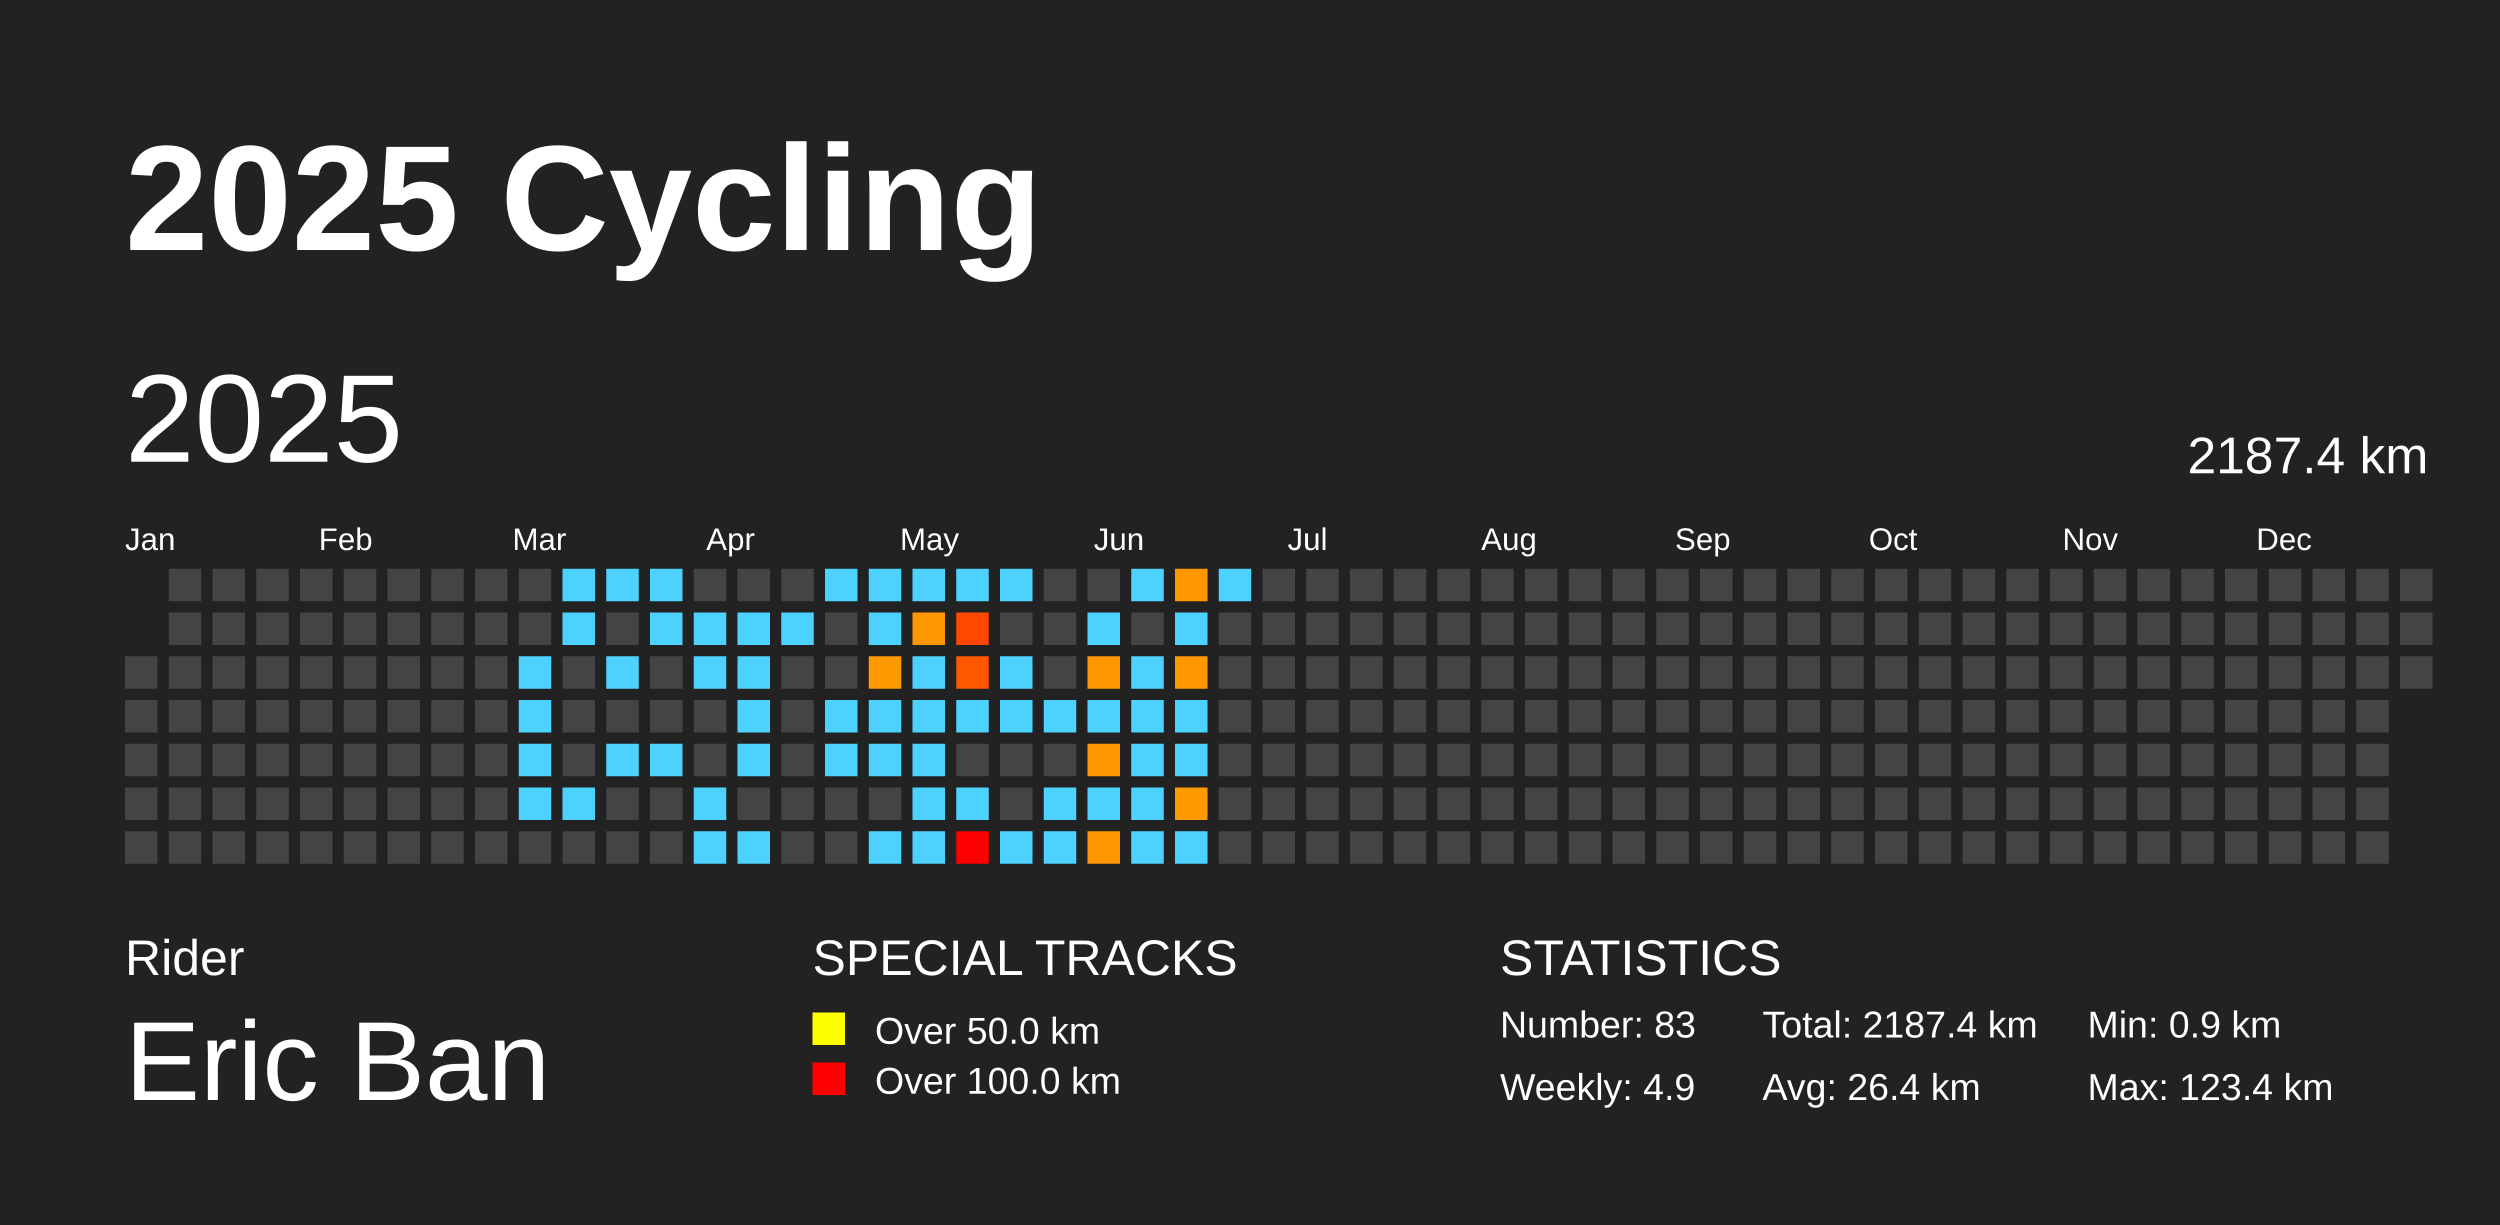
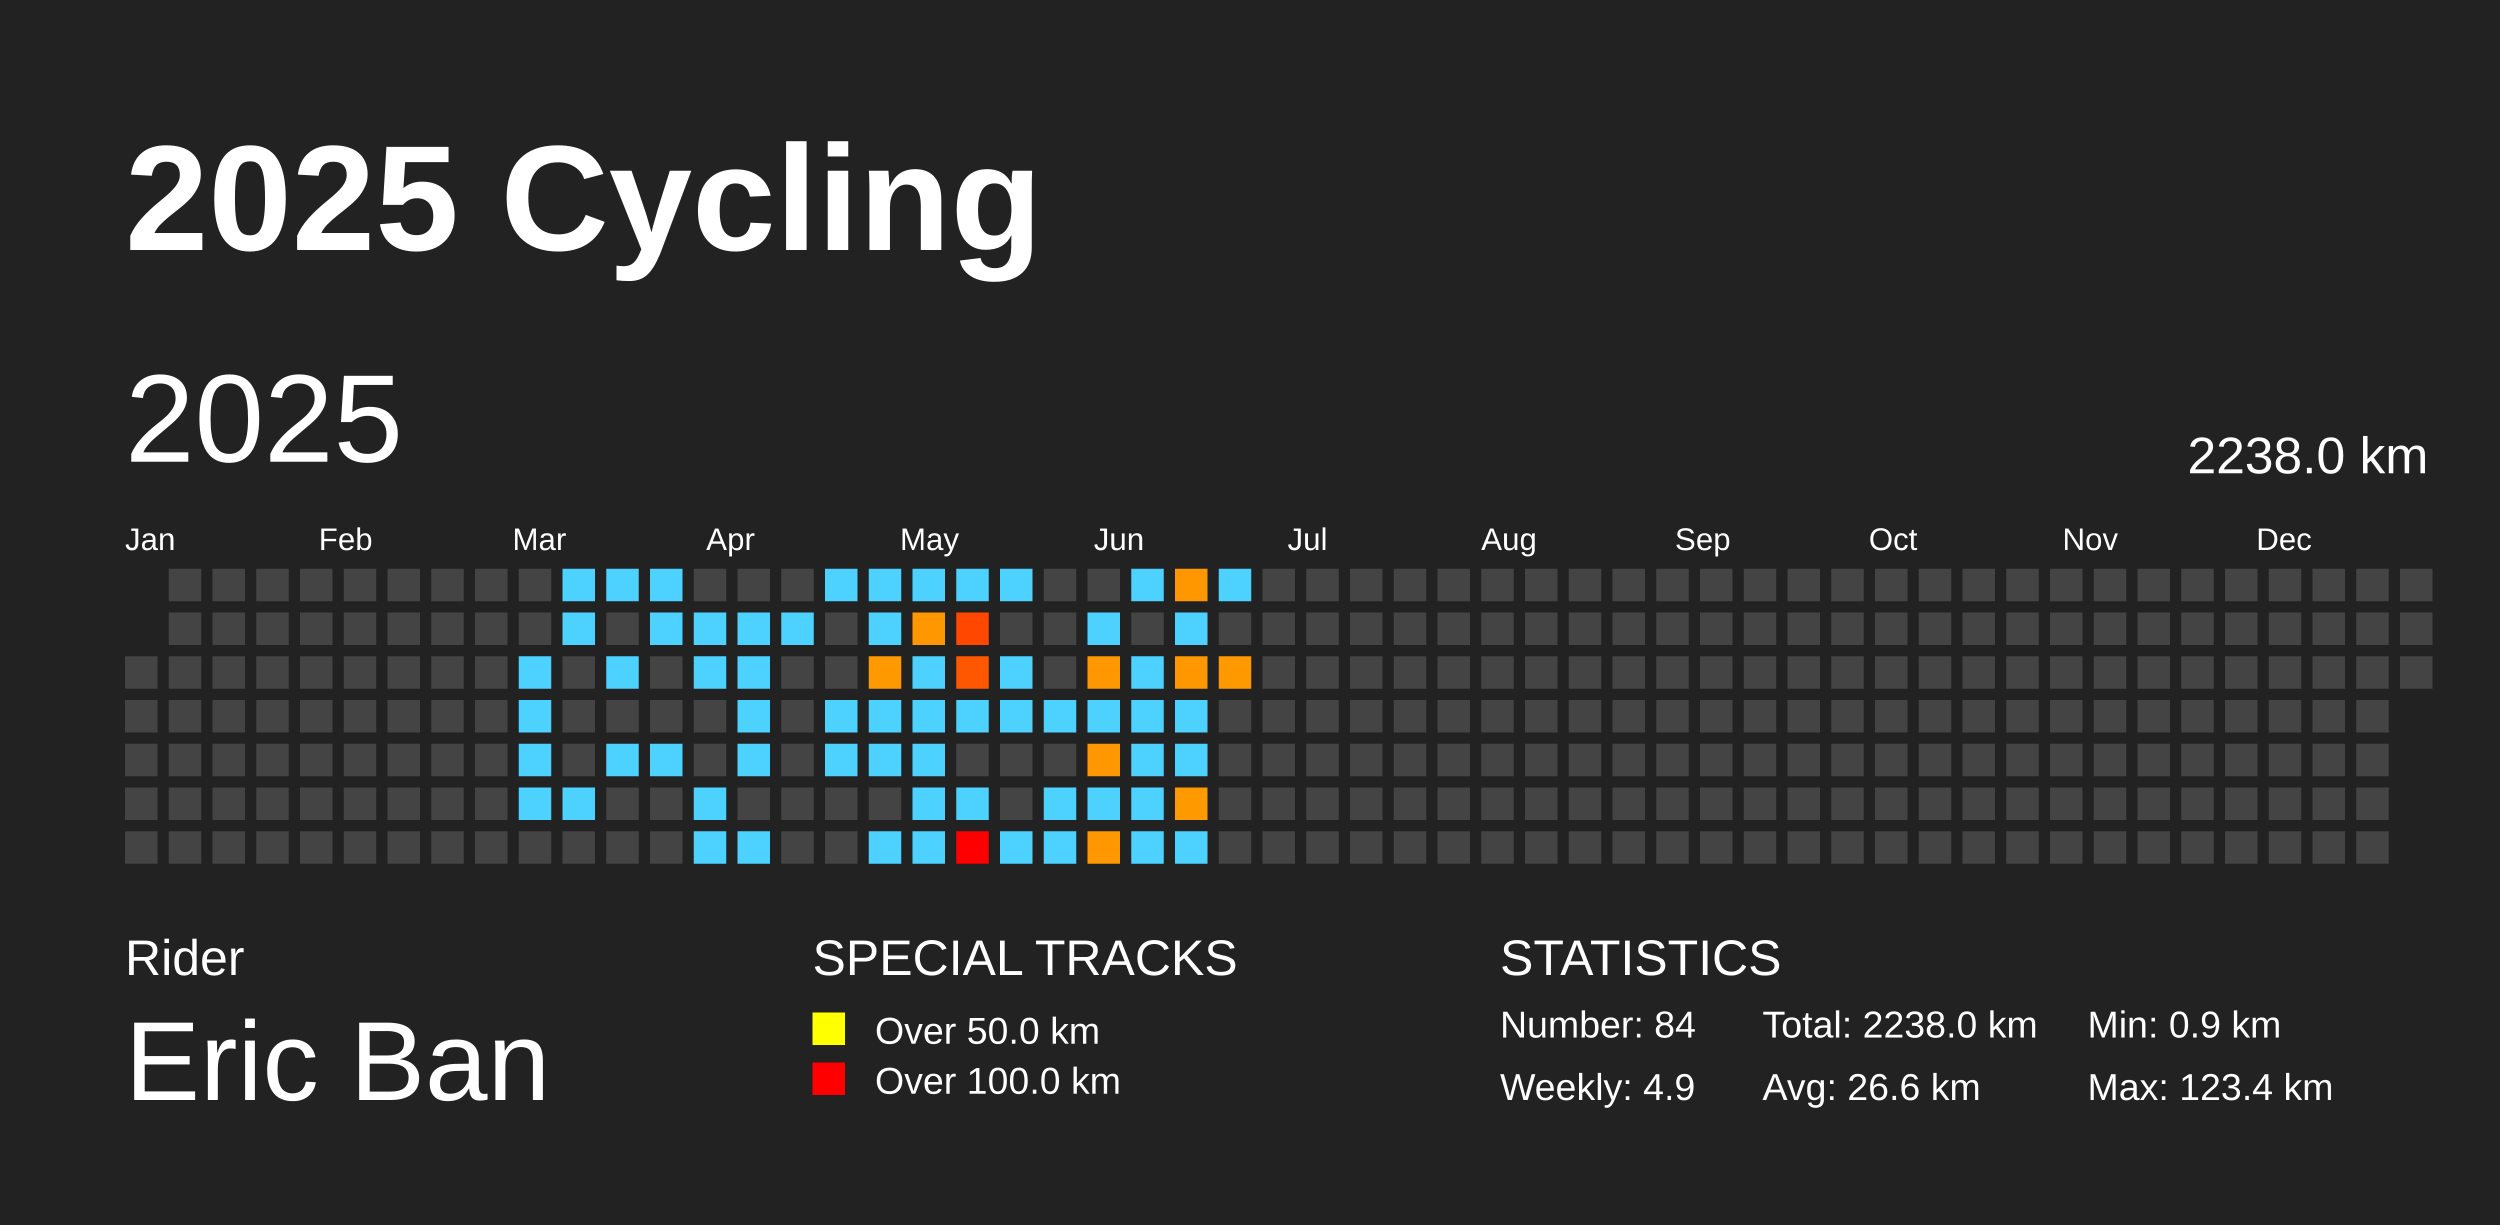
<svg xmlns="http://www.w3.org/2000/svg" baseProfile="full" height="98mm" version="1.1" viewBox="0,0,200,98" width="200mm">
  <defs />
  <rect fill="#222222" height="98" width="200" x="0" y="0" />
  <text fill="#FFFFFF" style="font-size:12px; font-family:Arial; font-weight:bold;" x="10" y="20">2025 Cycling</text>
  <text fill="#FFFFFF" style="font-size:4px; font-family:Arial" x="10" y="78">Rider</text>
  <text fill="#FFFFFF" style="font-size:9px; font-family:Arial" x="10" y="88">Eric Ban</text>
  <text fill="#FFFFFF" style="font-size:4px; font-family:Arial" x="65" y="78">SPECIAL TRACKS</text>
  <rect fill="yellow" height="2.6" width="2.6" x="65" y="81" />
  <text fill="#FFFFFF" style="font-size:3px; font-family:Arial" x="70" y="83.5">Over 50.0 km</text>
  <rect fill="red" height="2.6" width="2.6" x="65" y="85" />
  <text fill="#FFFFFF" style="font-size:3px; font-family:Arial" x="70" y="87.5">Over 100.0 km</text>
  <text fill="#FFFFFF" style="font-size:4px; font-family:Arial" x="120" y="78">STATISTICS</text>
-   <text fill="#FFFFFF" style="font-size:3px; font-family:Arial" x="120" y="83">Number: 83</text>
+   <text fill="#FFFFFF" style="font-size:3px; font-family:Arial" x="120" y="83">Number: 84</text>
  <text fill="#FFFFFF" style="font-size:3px; font-family:Arial" x="120" y="88">Weekly: 4.9</text>
-   <text fill="#FFFFFF" style="font-size:3px; font-family:Arial" x="141" y="83">Total: 2187.4 km</text>
-   <text fill="#FFFFFF" style="font-size:3px; font-family:Arial" x="141" y="88">Avg: 26.4 km</text>
+   <text fill="#FFFFFF" style="font-size:3px; font-family:Arial" x="141" y="83">Total: 2238.0 km</text>
+   <text fill="#FFFFFF" style="font-size:3px; font-family:Arial" x="141" y="88">Avg: 26.6 km</text>
  <text fill="#FFFFFF" style="font-size:3px; font-family:Arial" x="167" y="83">Min: 0.9 km</text>
  <text fill="#FFFFFF" style="font-size:3px; font-family:Arial" x="167" y="88">Max: 123.4 km</text>
  <text dominant-baseline="hanging" fill="#FFFFFF" style="font-size:10.0px; font-family:Arial;" x="10" y="30">2025</text>
-   <text dominant-baseline="hanging" fill="#FFFFFF" style="font-size:4.125px; font-family:Arial;" x="175" y="35">2187.4 km</text>
+   <text dominant-baseline="hanging" fill="#FFFFFF" style="font-size:4.125px; font-family:Arial;" x="175" y="35">2238.0 km</text>
  <text fill="#FFFFFF" style="font-size:2.5px; font-family:Arial" x="10.0" y="44">Jan</text>
  <text fill="#FFFFFF" style="font-size:2.5px; font-family:Arial" x="25.5" y="44">Feb</text>
  <text fill="#FFFFFF" style="font-size:2.5px; font-family:Arial" x="41.0" y="44">Mar</text>
  <text fill="#FFFFFF" style="font-size:2.5px; font-family:Arial" x="56.5" y="44">Apr</text>
  <text fill="#FFFFFF" style="font-size:2.5px; font-family:Arial" x="72.0" y="44">May</text>
  <text fill="#FFFFFF" style="font-size:2.5px; font-family:Arial" x="87.5" y="44">Jun</text>
  <text fill="#FFFFFF" style="font-size:2.5px; font-family:Arial" x="103.0" y="44">Jul</text>
  <text fill="#FFFFFF" style="font-size:2.5px; font-family:Arial" x="118.5" y="44">Aug</text>
  <text fill="#FFFFFF" style="font-size:2.5px; font-family:Arial" x="134.0" y="44">Sep</text>
  <text fill="#FFFFFF" style="font-size:2.5px; font-family:Arial" x="149.5" y="44">Oct</text>
  <text fill="#FFFFFF" style="font-size:2.5px; font-family:Arial" x="165.0" y="44">Nov</text>
  <text fill="#FFFFFF" style="font-size:2.5px; font-family:Arial" x="180.5" y="44">Dec</text>
  <rect fill="#444444" height="2.6" width="2.6" x="10.0" y="52.5" />
  <rect fill="#444444" height="2.6" width="2.6" x="10.0" y="56.0" />
  <rect fill="#444444" height="2.6" width="2.6" x="10.0" y="59.5" />
  <rect fill="#444444" height="2.6" width="2.6" x="10.0" y="63.0" />
  <rect fill="#444444" height="2.6" width="2.6" x="10.0" y="66.5" />
  <rect fill="#444444" height="2.6" width="2.6" x="13.5" y="45.5" />
  <rect fill="#444444" height="2.6" width="2.6" x="13.5" y="49.0" />
  <rect fill="#444444" height="2.6" width="2.6" x="13.5" y="52.5" />
  <rect fill="#444444" height="2.6" width="2.6" x="13.5" y="56.0" />
  <rect fill="#444444" height="2.6" width="2.6" x="13.5" y="59.5" />
  <rect fill="#444444" height="2.6" width="2.6" x="13.5" y="63.0" />
  <rect fill="#444444" height="2.6" width="2.6" x="13.5" y="66.5" />
  <rect fill="#444444" height="2.6" width="2.6" x="17.0" y="45.5" />
  <rect fill="#444444" height="2.6" width="2.6" x="17.0" y="49.0" />
  <rect fill="#444444" height="2.6" width="2.6" x="17.0" y="52.5" />
  <rect fill="#444444" height="2.6" width="2.6" x="17.0" y="56.0" />
  <rect fill="#444444" height="2.6" width="2.6" x="17.0" y="59.5" />
  <rect fill="#444444" height="2.6" width="2.6" x="17.0" y="63.0" />
  <rect fill="#444444" height="2.6" width="2.6" x="17.0" y="66.5" />
  <rect fill="#444444" height="2.6" width="2.6" x="20.5" y="45.5" />
  <rect fill="#444444" height="2.6" width="2.6" x="20.5" y="49.0" />
  <rect fill="#444444" height="2.6" width="2.6" x="20.5" y="52.5" />
  <rect fill="#444444" height="2.6" width="2.6" x="20.5" y="56.0" />
  <rect fill="#444444" height="2.6" width="2.6" x="20.5" y="59.5" />
  <rect fill="#444444" height="2.6" width="2.6" x="20.5" y="63.0" />
  <rect fill="#444444" height="2.6" width="2.6" x="20.5" y="66.5" />
  <rect fill="#444444" height="2.6" width="2.6" x="24.0" y="45.5" />
  <rect fill="#444444" height="2.6" width="2.6" x="24.0" y="49.0" />
  <rect fill="#444444" height="2.6" width="2.6" x="24.0" y="52.5" />
  <rect fill="#444444" height="2.6" width="2.6" x="24.0" y="56.0" />
  <rect fill="#444444" height="2.6" width="2.6" x="24.0" y="59.5" />
  <rect fill="#444444" height="2.6" width="2.6" x="24.0" y="63.0" />
  <rect fill="#444444" height="2.6" width="2.6" x="24.0" y="66.5" />
  <rect fill="#444444" height="2.6" width="2.6" x="27.5" y="45.5" />
  <rect fill="#444444" height="2.6" width="2.6" x="27.5" y="49.0" />
  <rect fill="#444444" height="2.6" width="2.6" x="27.5" y="52.5" />
  <rect fill="#444444" height="2.6" width="2.6" x="27.5" y="56.0" />
  <rect fill="#444444" height="2.6" width="2.6" x="27.5" y="59.5" />
  <rect fill="#444444" height="2.6" width="2.6" x="27.5" y="63.0" />
  <rect fill="#444444" height="2.6" width="2.6" x="27.5" y="66.5" />
  <rect fill="#444444" height="2.6" width="2.6" x="31.0" y="45.5" />
  <rect fill="#444444" height="2.6" width="2.6" x="31.0" y="49.0" />
  <rect fill="#444444" height="2.6" width="2.6" x="31.0" y="52.5" />
  <rect fill="#444444" height="2.6" width="2.6" x="31.0" y="56.0" />
  <rect fill="#444444" height="2.6" width="2.6" x="31.0" y="59.5" />
  <rect fill="#444444" height="2.6" width="2.6" x="31.0" y="63.0" />
  <rect fill="#444444" height="2.6" width="2.6" x="31.0" y="66.5" />
  <rect fill="#444444" height="2.6" width="2.6" x="34.5" y="45.5" />
  <rect fill="#444444" height="2.6" width="2.6" x="34.5" y="49.0" />
  <rect fill="#444444" height="2.6" width="2.6" x="34.5" y="52.5" />
  <rect fill="#444444" height="2.6" width="2.6" x="34.5" y="56.0" />
  <rect fill="#444444" height="2.6" width="2.6" x="34.5" y="59.5" />
  <rect fill="#444444" height="2.6" width="2.6" x="34.5" y="63.0" />
  <rect fill="#444444" height="2.6" width="2.6" x="34.5" y="66.5" />
  <rect fill="#444444" height="2.6" width="2.6" x="38.0" y="45.5" />
  <rect fill="#444444" height="2.6" width="2.6" x="38.0" y="49.0" />
  <rect fill="#444444" height="2.6" width="2.6" x="38.0" y="52.5" />
  <rect fill="#444444" height="2.6" width="2.6" x="38.0" y="56.0" />
  <rect fill="#444444" height="2.6" width="2.6" x="38.0" y="59.5" />
  <rect fill="#444444" height="2.6" width="2.6" x="38.0" y="63.0" />
  <rect fill="#444444" height="2.6" width="2.6" x="38.0" y="66.5" />
  <rect fill="#444444" height="2.6" width="2.6" x="41.5" y="45.5" />
  <rect fill="#444444" height="2.6" width="2.6" x="41.5" y="49.0" />
  <rect fill="#4dd2ff" height="2.6" width="2.6" x="41.5" y="52.5" />
  <rect fill="#4dd2ff" height="2.6" width="2.6" x="41.5" y="56.0" />
  <rect fill="#4dd2ff" height="2.6" width="2.6" x="41.5" y="59.5" />
  <rect fill="#4dd2ff" height="2.6" width="2.6" x="41.5" y="63.0" />
  <rect fill="#444444" height="2.6" width="2.6" x="41.5" y="66.5" />
  <rect fill="#4dd2ff" height="2.6" width="2.6" x="45.0" y="45.5" />
  <rect fill="#4dd2ff" height="2.6" width="2.6" x="45.0" y="49.0" />
  <rect fill="#444444" height="2.6" width="2.6" x="45.0" y="52.5" />
  <rect fill="#444444" height="2.6" width="2.6" x="45.0" y="56.0" />
  <rect fill="#444444" height="2.6" width="2.6" x="45.0" y="59.5" />
  <rect fill="#4dd2ff" height="2.6" width="2.6" x="45.0" y="63.0" />
  <rect fill="#444444" height="2.6" width="2.6" x="45.0" y="66.5" />
  <rect fill="#4dd2ff" height="2.6" width="2.6" x="48.5" y="45.5" />
  <rect fill="#444444" height="2.6" width="2.6" x="48.5" y="49.0" />
  <rect fill="#4dd2ff" height="2.6" width="2.6" x="48.5" y="52.5" />
  <rect fill="#444444" height="2.6" width="2.6" x="48.5" y="56.0" />
  <rect fill="#4dd2ff" height="2.6" width="2.6" x="48.5" y="59.5" />
  <rect fill="#444444" height="2.6" width="2.6" x="48.5" y="63.0" />
  <rect fill="#444444" height="2.6" width="2.6" x="48.5" y="66.5" />
  <rect fill="#4dd2ff" height="2.6" width="2.6" x="52.0" y="45.5" />
  <rect fill="#4dd2ff" height="2.6" width="2.6" x="52.0" y="49.0" />
  <rect fill="#444444" height="2.6" width="2.6" x="52.0" y="52.5" />
  <rect fill="#444444" height="2.6" width="2.6" x="52.0" y="56.0" />
  <rect fill="#4dd2ff" height="2.6" width="2.6" x="52.0" y="59.5" />
  <rect fill="#444444" height="2.6" width="2.6" x="52.0" y="63.0" />
  <rect fill="#444444" height="2.6" width="2.6" x="52.0" y="66.5" />
  <rect fill="#444444" height="2.6" width="2.6" x="55.5" y="45.5" />
  <rect fill="#4dd2ff" height="2.6" width="2.6" x="55.5" y="49.0" />
  <rect fill="#4dd2ff" height="2.6" width="2.6" x="55.5" y="52.5" />
  <rect fill="#444444" height="2.6" width="2.6" x="55.5" y="56.0" />
  <rect fill="#444444" height="2.6" width="2.6" x="55.5" y="59.5" />
  <rect fill="#4dd2ff" height="2.6" width="2.6" x="55.5" y="63.0" />
  <rect fill="#4dd2ff" height="2.6" width="2.6" x="55.5" y="66.5" />
  <rect fill="#444444" height="2.6" width="2.6" x="59.0" y="45.5" />
  <rect fill="#4dd2ff" height="2.6" width="2.6" x="59.0" y="49.0" />
  <rect fill="#4dd2ff" height="2.6" width="2.6" x="59.0" y="52.5" />
  <rect fill="#4dd2ff" height="2.6" width="2.6" x="59.0" y="56.0" />
  <rect fill="#4dd2ff" height="2.6" width="2.6" x="59.0" y="59.5" />
  <rect fill="#444444" height="2.6" width="2.6" x="59.0" y="63.0" />
  <rect fill="#4dd2ff" height="2.6" width="2.6" x="59.0" y="66.5" />
  <rect fill="#444444" height="2.6" width="2.6" x="62.5" y="45.5" />
  <rect fill="#4dd2ff" height="2.6" width="2.6" x="62.5" y="49.0" />
  <rect fill="#444444" height="2.6" width="2.6" x="62.5" y="52.5" />
  <rect fill="#444444" height="2.6" width="2.6" x="62.5" y="56.0" />
  <rect fill="#444444" height="2.6" width="2.6" x="62.5" y="59.5" />
  <rect fill="#444444" height="2.6" width="2.6" x="62.5" y="63.0" />
  <rect fill="#444444" height="2.6" width="2.6" x="62.5" y="66.5" />
  <rect fill="#4dd2ff" height="2.6" width="2.6" x="66.0" y="45.5" />
  <rect fill="#444444" height="2.6" width="2.6" x="66.0" y="49.0" />
  <rect fill="#444444" height="2.6" width="2.6" x="66.0" y="52.5" />
  <rect fill="#4dd2ff" height="2.6" width="2.6" x="66.0" y="56.0" />
  <rect fill="#4dd2ff" height="2.6" width="2.6" x="66.0" y="59.5" />
  <rect fill="#444444" height="2.6" width="2.6" x="66.0" y="63.0" />
  <rect fill="#444444" height="2.6" width="2.6" x="66.0" y="66.5" />
  <rect fill="#4dd2ff" height="2.6" width="2.6" x="69.5" y="45.5" />
  <rect fill="#4dd2ff" height="2.6" width="2.6" x="69.5" y="49.0" />
  <rect fill="#ff9900" height="2.6" width="2.6" x="69.5" y="52.5" />
  <rect fill="#4dd2ff" height="2.6" width="2.6" x="69.5" y="56.0" />
  <rect fill="#4dd2ff" height="2.6" width="2.6" x="69.5" y="59.5" />
  <rect fill="#444444" height="2.6" width="2.6" x="69.5" y="63.0" />
  <rect fill="#4dd2ff" height="2.6" width="2.6" x="69.5" y="66.5" />
  <rect fill="#4dd2ff" height="2.6" width="2.6" x="73.0" y="45.5" />
  <rect fill="#ff9800" height="2.6" width="2.6" x="73.0" y="49.0" />
  <rect fill="#4dd2ff" height="2.6" width="2.6" x="73.0" y="52.5" />
  <rect fill="#4dd2ff" height="2.6" width="2.6" x="73.0" y="56.0" />
  <rect fill="#4dd2ff" height="2.6" width="2.6" x="73.0" y="59.5" />
  <rect fill="#4dd2ff" height="2.6" width="2.6" x="73.0" y="63.0" />
  <rect fill="#4dd2ff" height="2.6" width="2.6" x="73.0" y="66.5" />
  <rect fill="#4dd2ff" height="2.6" width="2.6" x="76.5" y="45.5" />
  <rect fill="#ff4700" height="2.6" width="2.6" x="76.5" y="49.0" />
  <rect fill="#ff5700" height="2.6" width="2.6" x="76.5" y="52.5" />
  <rect fill="#4dd2ff" height="2.6" width="2.6" x="76.5" y="56.0" />
  <rect fill="#444444" height="2.6" width="2.6" x="76.5" y="59.5" />
  <rect fill="#4dd2ff" height="2.6" width="2.6" x="76.5" y="63.0" />
  <rect fill="red" height="2.6" width="2.6" x="76.5" y="66.5" />
  <rect fill="#4dd2ff" height="2.6" width="2.6" x="80.0" y="45.5" />
  <rect fill="#444444" height="2.6" width="2.6" x="80.0" y="49.0" />
  <rect fill="#4dd2ff" height="2.6" width="2.6" x="80.0" y="52.5" />
  <rect fill="#4dd2ff" height="2.6" width="2.6" x="80.0" y="56.0" />
  <rect fill="#444444" height="2.6" width="2.6" x="80.0" y="59.5" />
  <rect fill="#444444" height="2.6" width="2.6" x="80.0" y="63.0" />
  <rect fill="#4dd2ff" height="2.6" width="2.6" x="80.0" y="66.5" />
  <rect fill="#444444" height="2.6" width="2.6" x="83.5" y="45.5" />
  <rect fill="#444444" height="2.6" width="2.6" x="83.5" y="49.0" />
  <rect fill="#444444" height="2.6" width="2.6" x="83.5" y="52.5" />
  <rect fill="#4dd2ff" height="2.6" width="2.6" x="83.5" y="56.0" />
  <rect fill="#444444" height="2.6" width="2.6" x="83.5" y="59.5" />
  <rect fill="#4dd2ff" height="2.6" width="2.6" x="83.5" y="63.0" />
  <rect fill="#4dd2ff" height="2.6" width="2.6" x="83.5" y="66.5" />
  <rect fill="#444444" height="2.6" width="2.6" x="87.0" y="45.5" />
  <rect fill="#4dd2ff" height="2.6" width="2.6" x="87.0" y="49.0" />
  <rect fill="#ff9800" height="2.6" width="2.6" x="87.0" y="52.5" />
  <rect fill="#4dd2ff" height="2.6" width="2.6" x="87.0" y="56.0" />
  <rect fill="#ff9800" height="2.6" width="2.6" x="87.0" y="59.5" />
  <rect fill="#4dd2ff" height="2.6" width="2.6" x="87.0" y="63.0" />
  <rect fill="#ff9800" height="2.6" width="2.6" x="87.0" y="66.5" />
  <rect fill="#4dd2ff" height="2.6" width="2.6" x="90.5" y="45.5" />
  <rect fill="#444444" height="2.6" width="2.6" x="90.5" y="49.0" />
  <rect fill="#4dd2ff" height="2.6" width="2.6" x="90.5" y="52.5" />
  <rect fill="#4dd2ff" height="2.6" width="2.6" x="90.5" y="56.0" />
  <rect fill="#4dd2ff" height="2.6" width="2.6" x="90.5" y="59.5" />
  <rect fill="#4dd2ff" height="2.6" width="2.6" x="90.5" y="63.0" />
  <rect fill="#4dd2ff" height="2.6" width="2.6" x="90.5" y="66.5" />
  <rect fill="#ff9800" height="2.6" width="2.6" x="94.0" y="45.5" />
  <rect fill="#4dd2ff" height="2.6" width="2.6" x="94.0" y="49.0" />
  <rect fill="#ff9800" height="2.6" width="2.6" x="94.0" y="52.5" />
  <rect fill="#4dd2ff" height="2.6" width="2.6" x="94.0" y="56.0" />
  <rect fill="#4dd2ff" height="2.6" width="2.6" x="94.0" y="59.5" />
  <rect fill="#ff9900" height="2.6" width="2.6" x="94.0" y="63.0" />
  <rect fill="#4dd2ff" height="2.6" width="2.6" x="94.0" y="66.5" />
  <rect fill="#4dd2ff" height="2.6" width="2.6" x="97.5" y="45.5" />
  <rect fill="#444444" height="2.6" width="2.6" x="97.5" y="49.0" />
-   <rect fill="#444444" height="2.6" width="2.6" x="97.5" y="52.5" />
+   <rect fill="#ff9900" height="2.6" width="2.6" x="97.5" y="52.5" />
  <rect fill="#444444" height="2.6" width="2.6" x="97.5" y="56.0" />
  <rect fill="#444444" height="2.6" width="2.6" x="97.5" y="59.5" />
  <rect fill="#444444" height="2.6" width="2.6" x="97.5" y="63.0" />
  <rect fill="#444444" height="2.6" width="2.6" x="97.5" y="66.5" />
  <rect fill="#444444" height="2.6" width="2.6" x="101.0" y="45.5" />
  <rect fill="#444444" height="2.6" width="2.6" x="101.0" y="49.0" />
  <rect fill="#444444" height="2.6" width="2.6" x="101.0" y="52.5" />
  <rect fill="#444444" height="2.6" width="2.6" x="101.0" y="56.0" />
  <rect fill="#444444" height="2.6" width="2.6" x="101.0" y="59.5" />
  <rect fill="#444444" height="2.6" width="2.6" x="101.0" y="63.0" />
  <rect fill="#444444" height="2.6" width="2.6" x="101.0" y="66.5" />
  <rect fill="#444444" height="2.6" width="2.6" x="104.5" y="45.5" />
  <rect fill="#444444" height="2.6" width="2.6" x="104.5" y="49.0" />
  <rect fill="#444444" height="2.6" width="2.6" x="104.5" y="52.5" />
  <rect fill="#444444" height="2.6" width="2.6" x="104.5" y="56.0" />
  <rect fill="#444444" height="2.6" width="2.6" x="104.5" y="59.5" />
  <rect fill="#444444" height="2.6" width="2.6" x="104.5" y="63.0" />
  <rect fill="#444444" height="2.6" width="2.6" x="104.5" y="66.5" />
  <rect fill="#444444" height="2.6" width="2.6" x="108.0" y="45.5" />
  <rect fill="#444444" height="2.6" width="2.6" x="108.0" y="49.0" />
  <rect fill="#444444" height="2.6" width="2.6" x="108.0" y="52.5" />
  <rect fill="#444444" height="2.6" width="2.6" x="108.0" y="56.0" />
  <rect fill="#444444" height="2.6" width="2.6" x="108.0" y="59.5" />
  <rect fill="#444444" height="2.6" width="2.6" x="108.0" y="63.0" />
  <rect fill="#444444" height="2.6" width="2.6" x="108.0" y="66.5" />
  <rect fill="#444444" height="2.6" width="2.6" x="111.5" y="45.5" />
  <rect fill="#444444" height="2.6" width="2.6" x="111.5" y="49.0" />
  <rect fill="#444444" height="2.6" width="2.6" x="111.5" y="52.5" />
  <rect fill="#444444" height="2.6" width="2.6" x="111.5" y="56.0" />
  <rect fill="#444444" height="2.6" width="2.6" x="111.5" y="59.5" />
  <rect fill="#444444" height="2.6" width="2.6" x="111.5" y="63.0" />
  <rect fill="#444444" height="2.6" width="2.6" x="111.5" y="66.5" />
  <rect fill="#444444" height="2.6" width="2.6" x="115.0" y="45.5" />
  <rect fill="#444444" height="2.6" width="2.6" x="115.0" y="49.0" />
  <rect fill="#444444" height="2.6" width="2.6" x="115.0" y="52.5" />
  <rect fill="#444444" height="2.6" width="2.6" x="115.0" y="56.0" />
  <rect fill="#444444" height="2.6" width="2.6" x="115.0" y="59.5" />
  <rect fill="#444444" height="2.6" width="2.6" x="115.0" y="63.0" />
  <rect fill="#444444" height="2.6" width="2.6" x="115.0" y="66.5" />
  <rect fill="#444444" height="2.6" width="2.6" x="118.5" y="45.5" />
  <rect fill="#444444" height="2.6" width="2.6" x="118.5" y="49.0" />
  <rect fill="#444444" height="2.6" width="2.6" x="118.5" y="52.5" />
  <rect fill="#444444" height="2.6" width="2.6" x="118.5" y="56.0" />
  <rect fill="#444444" height="2.6" width="2.6" x="118.5" y="59.5" />
  <rect fill="#444444" height="2.6" width="2.6" x="118.5" y="63.0" />
  <rect fill="#444444" height="2.6" width="2.6" x="118.5" y="66.5" />
  <rect fill="#444444" height="2.6" width="2.6" x="122.0" y="45.5" />
  <rect fill="#444444" height="2.6" width="2.6" x="122.0" y="49.0" />
  <rect fill="#444444" height="2.6" width="2.6" x="122.0" y="52.5" />
  <rect fill="#444444" height="2.6" width="2.6" x="122.0" y="56.0" />
  <rect fill="#444444" height="2.6" width="2.6" x="122.0" y="59.5" />
  <rect fill="#444444" height="2.6" width="2.6" x="122.0" y="63.0" />
  <rect fill="#444444" height="2.6" width="2.6" x="122.0" y="66.5" />
  <rect fill="#444444" height="2.6" width="2.6" x="125.5" y="45.5" />
  <rect fill="#444444" height="2.6" width="2.6" x="125.5" y="49.0" />
  <rect fill="#444444" height="2.6" width="2.6" x="125.5" y="52.5" />
  <rect fill="#444444" height="2.6" width="2.6" x="125.5" y="56.0" />
  <rect fill="#444444" height="2.6" width="2.6" x="125.5" y="59.5" />
  <rect fill="#444444" height="2.6" width="2.6" x="125.5" y="63.0" />
  <rect fill="#444444" height="2.6" width="2.6" x="125.5" y="66.5" />
  <rect fill="#444444" height="2.6" width="2.6" x="129.0" y="45.5" />
  <rect fill="#444444" height="2.6" width="2.6" x="129.0" y="49.0" />
  <rect fill="#444444" height="2.6" width="2.6" x="129.0" y="52.5" />
  <rect fill="#444444" height="2.6" width="2.6" x="129.0" y="56.0" />
  <rect fill="#444444" height="2.6" width="2.6" x="129.0" y="59.5" />
  <rect fill="#444444" height="2.6" width="2.6" x="129.0" y="63.0" />
  <rect fill="#444444" height="2.6" width="2.6" x="129.0" y="66.5" />
  <rect fill="#444444" height="2.6" width="2.6" x="132.5" y="45.5" />
  <rect fill="#444444" height="2.6" width="2.6" x="132.5" y="49.0" />
  <rect fill="#444444" height="2.6" width="2.6" x="132.5" y="52.5" />
  <rect fill="#444444" height="2.6" width="2.6" x="132.5" y="56.0" />
  <rect fill="#444444" height="2.6" width="2.6" x="132.5" y="59.5" />
  <rect fill="#444444" height="2.6" width="2.6" x="132.5" y="63.0" />
  <rect fill="#444444" height="2.6" width="2.6" x="132.5" y="66.5" />
  <rect fill="#444444" height="2.6" width="2.6" x="136.0" y="45.5" />
  <rect fill="#444444" height="2.6" width="2.6" x="136.0" y="49.0" />
  <rect fill="#444444" height="2.6" width="2.6" x="136.0" y="52.5" />
  <rect fill="#444444" height="2.6" width="2.6" x="136.0" y="56.0" />
  <rect fill="#444444" height="2.6" width="2.6" x="136.0" y="59.5" />
  <rect fill="#444444" height="2.6" width="2.6" x="136.0" y="63.0" />
  <rect fill="#444444" height="2.6" width="2.6" x="136.0" y="66.5" />
  <rect fill="#444444" height="2.6" width="2.6" x="139.5" y="45.5" />
  <rect fill="#444444" height="2.6" width="2.6" x="139.5" y="49.0" />
  <rect fill="#444444" height="2.6" width="2.6" x="139.5" y="52.5" />
  <rect fill="#444444" height="2.6" width="2.6" x="139.5" y="56.0" />
  <rect fill="#444444" height="2.6" width="2.6" x="139.5" y="59.5" />
  <rect fill="#444444" height="2.6" width="2.6" x="139.5" y="63.0" />
  <rect fill="#444444" height="2.6" width="2.6" x="139.5" y="66.5" />
  <rect fill="#444444" height="2.6" width="2.6" x="143.0" y="45.5" />
  <rect fill="#444444" height="2.6" width="2.6" x="143.0" y="49.0" />
  <rect fill="#444444" height="2.6" width="2.6" x="143.0" y="52.5" />
  <rect fill="#444444" height="2.6" width="2.6" x="143.0" y="56.0" />
  <rect fill="#444444" height="2.6" width="2.6" x="143.0" y="59.5" />
  <rect fill="#444444" height="2.6" width="2.6" x="143.0" y="63.0" />
  <rect fill="#444444" height="2.6" width="2.6" x="143.0" y="66.5" />
  <rect fill="#444444" height="2.6" width="2.6" x="146.5" y="45.5" />
  <rect fill="#444444" height="2.6" width="2.6" x="146.5" y="49.0" />
  <rect fill="#444444" height="2.6" width="2.6" x="146.5" y="52.5" />
  <rect fill="#444444" height="2.6" width="2.6" x="146.5" y="56.0" />
  <rect fill="#444444" height="2.6" width="2.6" x="146.5" y="59.5" />
  <rect fill="#444444" height="2.6" width="2.6" x="146.5" y="63.0" />
  <rect fill="#444444" height="2.6" width="2.6" x="146.5" y="66.5" />
  <rect fill="#444444" height="2.6" width="2.6" x="150.0" y="45.5" />
  <rect fill="#444444" height="2.6" width="2.6" x="150.0" y="49.0" />
  <rect fill="#444444" height="2.6" width="2.6" x="150.0" y="52.5" />
  <rect fill="#444444" height="2.6" width="2.6" x="150.0" y="56.0" />
  <rect fill="#444444" height="2.6" width="2.6" x="150.0" y="59.5" />
  <rect fill="#444444" height="2.6" width="2.6" x="150.0" y="63.0" />
  <rect fill="#444444" height="2.6" width="2.6" x="150.0" y="66.5" />
  <rect fill="#444444" height="2.6" width="2.6" x="153.5" y="45.5" />
  <rect fill="#444444" height="2.6" width="2.6" x="153.5" y="49.0" />
  <rect fill="#444444" height="2.6" width="2.6" x="153.5" y="52.5" />
  <rect fill="#444444" height="2.6" width="2.6" x="153.5" y="56.0" />
  <rect fill="#444444" height="2.6" width="2.6" x="153.5" y="59.5" />
  <rect fill="#444444" height="2.6" width="2.6" x="153.5" y="63.0" />
  <rect fill="#444444" height="2.6" width="2.6" x="153.5" y="66.5" />
  <rect fill="#444444" height="2.6" width="2.6" x="157.0" y="45.5" />
  <rect fill="#444444" height="2.6" width="2.6" x="157.0" y="49.0" />
  <rect fill="#444444" height="2.6" width="2.6" x="157.0" y="52.5" />
  <rect fill="#444444" height="2.6" width="2.6" x="157.0" y="56.0" />
  <rect fill="#444444" height="2.6" width="2.6" x="157.0" y="59.5" />
  <rect fill="#444444" height="2.6" width="2.6" x="157.0" y="63.0" />
  <rect fill="#444444" height="2.6" width="2.6" x="157.0" y="66.5" />
  <rect fill="#444444" height="2.6" width="2.6" x="160.5" y="45.5" />
  <rect fill="#444444" height="2.6" width="2.6" x="160.5" y="49.0" />
  <rect fill="#444444" height="2.6" width="2.6" x="160.5" y="52.5" />
  <rect fill="#444444" height="2.6" width="2.6" x="160.5" y="56.0" />
  <rect fill="#444444" height="2.6" width="2.6" x="160.5" y="59.5" />
  <rect fill="#444444" height="2.6" width="2.6" x="160.5" y="63.0" />
  <rect fill="#444444" height="2.6" width="2.6" x="160.5" y="66.5" />
  <rect fill="#444444" height="2.6" width="2.6" x="164.0" y="45.5" />
  <rect fill="#444444" height="2.6" width="2.6" x="164.0" y="49.0" />
  <rect fill="#444444" height="2.6" width="2.6" x="164.0" y="52.5" />
  <rect fill="#444444" height="2.6" width="2.6" x="164.0" y="56.0" />
  <rect fill="#444444" height="2.6" width="2.6" x="164.0" y="59.5" />
  <rect fill="#444444" height="2.6" width="2.6" x="164.0" y="63.0" />
  <rect fill="#444444" height="2.6" width="2.6" x="164.0" y="66.5" />
  <rect fill="#444444" height="2.6" width="2.6" x="167.5" y="45.5" />
  <rect fill="#444444" height="2.6" width="2.6" x="167.5" y="49.0" />
  <rect fill="#444444" height="2.6" width="2.6" x="167.5" y="52.5" />
  <rect fill="#444444" height="2.6" width="2.6" x="167.5" y="56.0" />
  <rect fill="#444444" height="2.6" width="2.6" x="167.5" y="59.5" />
  <rect fill="#444444" height="2.6" width="2.6" x="167.5" y="63.0" />
  <rect fill="#444444" height="2.6" width="2.6" x="167.5" y="66.5" />
  <rect fill="#444444" height="2.6" width="2.6" x="171.0" y="45.5" />
  <rect fill="#444444" height="2.6" width="2.6" x="171.0" y="49.0" />
  <rect fill="#444444" height="2.6" width="2.6" x="171.0" y="52.5" />
  <rect fill="#444444" height="2.6" width="2.6" x="171.0" y="56.0" />
  <rect fill="#444444" height="2.6" width="2.6" x="171.0" y="59.5" />
  <rect fill="#444444" height="2.6" width="2.6" x="171.0" y="63.0" />
  <rect fill="#444444" height="2.6" width="2.6" x="171.0" y="66.5" />
  <rect fill="#444444" height="2.6" width="2.6" x="174.5" y="45.5" />
  <rect fill="#444444" height="2.6" width="2.6" x="174.5" y="49.0" />
  <rect fill="#444444" height="2.6" width="2.6" x="174.5" y="52.5" />
  <rect fill="#444444" height="2.6" width="2.6" x="174.5" y="56.0" />
  <rect fill="#444444" height="2.6" width="2.6" x="174.5" y="59.5" />
  <rect fill="#444444" height="2.6" width="2.6" x="174.5" y="63.0" />
  <rect fill="#444444" height="2.6" width="2.6" x="174.5" y="66.5" />
  <rect fill="#444444" height="2.6" width="2.6" x="178.0" y="45.5" />
  <rect fill="#444444" height="2.6" width="2.6" x="178.0" y="49.0" />
  <rect fill="#444444" height="2.6" width="2.6" x="178.0" y="52.5" />
  <rect fill="#444444" height="2.6" width="2.6" x="178.0" y="56.0" />
  <rect fill="#444444" height="2.6" width="2.6" x="178.0" y="59.5" />
  <rect fill="#444444" height="2.6" width="2.6" x="178.0" y="63.0" />
  <rect fill="#444444" height="2.6" width="2.6" x="178.0" y="66.5" />
  <rect fill="#444444" height="2.6" width="2.6" x="181.5" y="45.5" />
  <rect fill="#444444" height="2.6" width="2.6" x="181.5" y="49.0" />
  <rect fill="#444444" height="2.6" width="2.6" x="181.5" y="52.5" />
  <rect fill="#444444" height="2.6" width="2.6" x="181.5" y="56.0" />
  <rect fill="#444444" height="2.6" width="2.6" x="181.5" y="59.5" />
  <rect fill="#444444" height="2.6" width="2.6" x="181.5" y="63.0" />
  <rect fill="#444444" height="2.6" width="2.6" x="181.5" y="66.5" />
  <rect fill="#444444" height="2.6" width="2.6" x="185.0" y="45.5" />
  <rect fill="#444444" height="2.6" width="2.6" x="185.0" y="49.0" />
  <rect fill="#444444" height="2.6" width="2.6" x="185.0" y="52.5" />
  <rect fill="#444444" height="2.6" width="2.6" x="185.0" y="56.0" />
  <rect fill="#444444" height="2.6" width="2.6" x="185.0" y="59.5" />
  <rect fill="#444444" height="2.6" width="2.6" x="185.0" y="63.0" />
  <rect fill="#444444" height="2.6" width="2.6" x="185.0" y="66.5" />
  <rect fill="#444444" height="2.6" width="2.6" x="188.5" y="45.5" />
  <rect fill="#444444" height="2.6" width="2.6" x="188.5" y="49.0" />
  <rect fill="#444444" height="2.6" width="2.6" x="188.5" y="52.5" />
  <rect fill="#444444" height="2.6" width="2.6" x="188.5" y="56.0" />
  <rect fill="#444444" height="2.6" width="2.6" x="188.5" y="59.5" />
  <rect fill="#444444" height="2.6" width="2.6" x="188.5" y="63.0" />
  <rect fill="#444444" height="2.6" width="2.6" x="188.5" y="66.5" />
  <rect fill="#444444" height="2.6" width="2.6" x="192.0" y="45.5" />
  <rect fill="#444444" height="2.6" width="2.6" x="192.0" y="49.0" />
  <rect fill="#444444" height="2.6" width="2.6" x="192.0" y="52.5" />
</svg>
